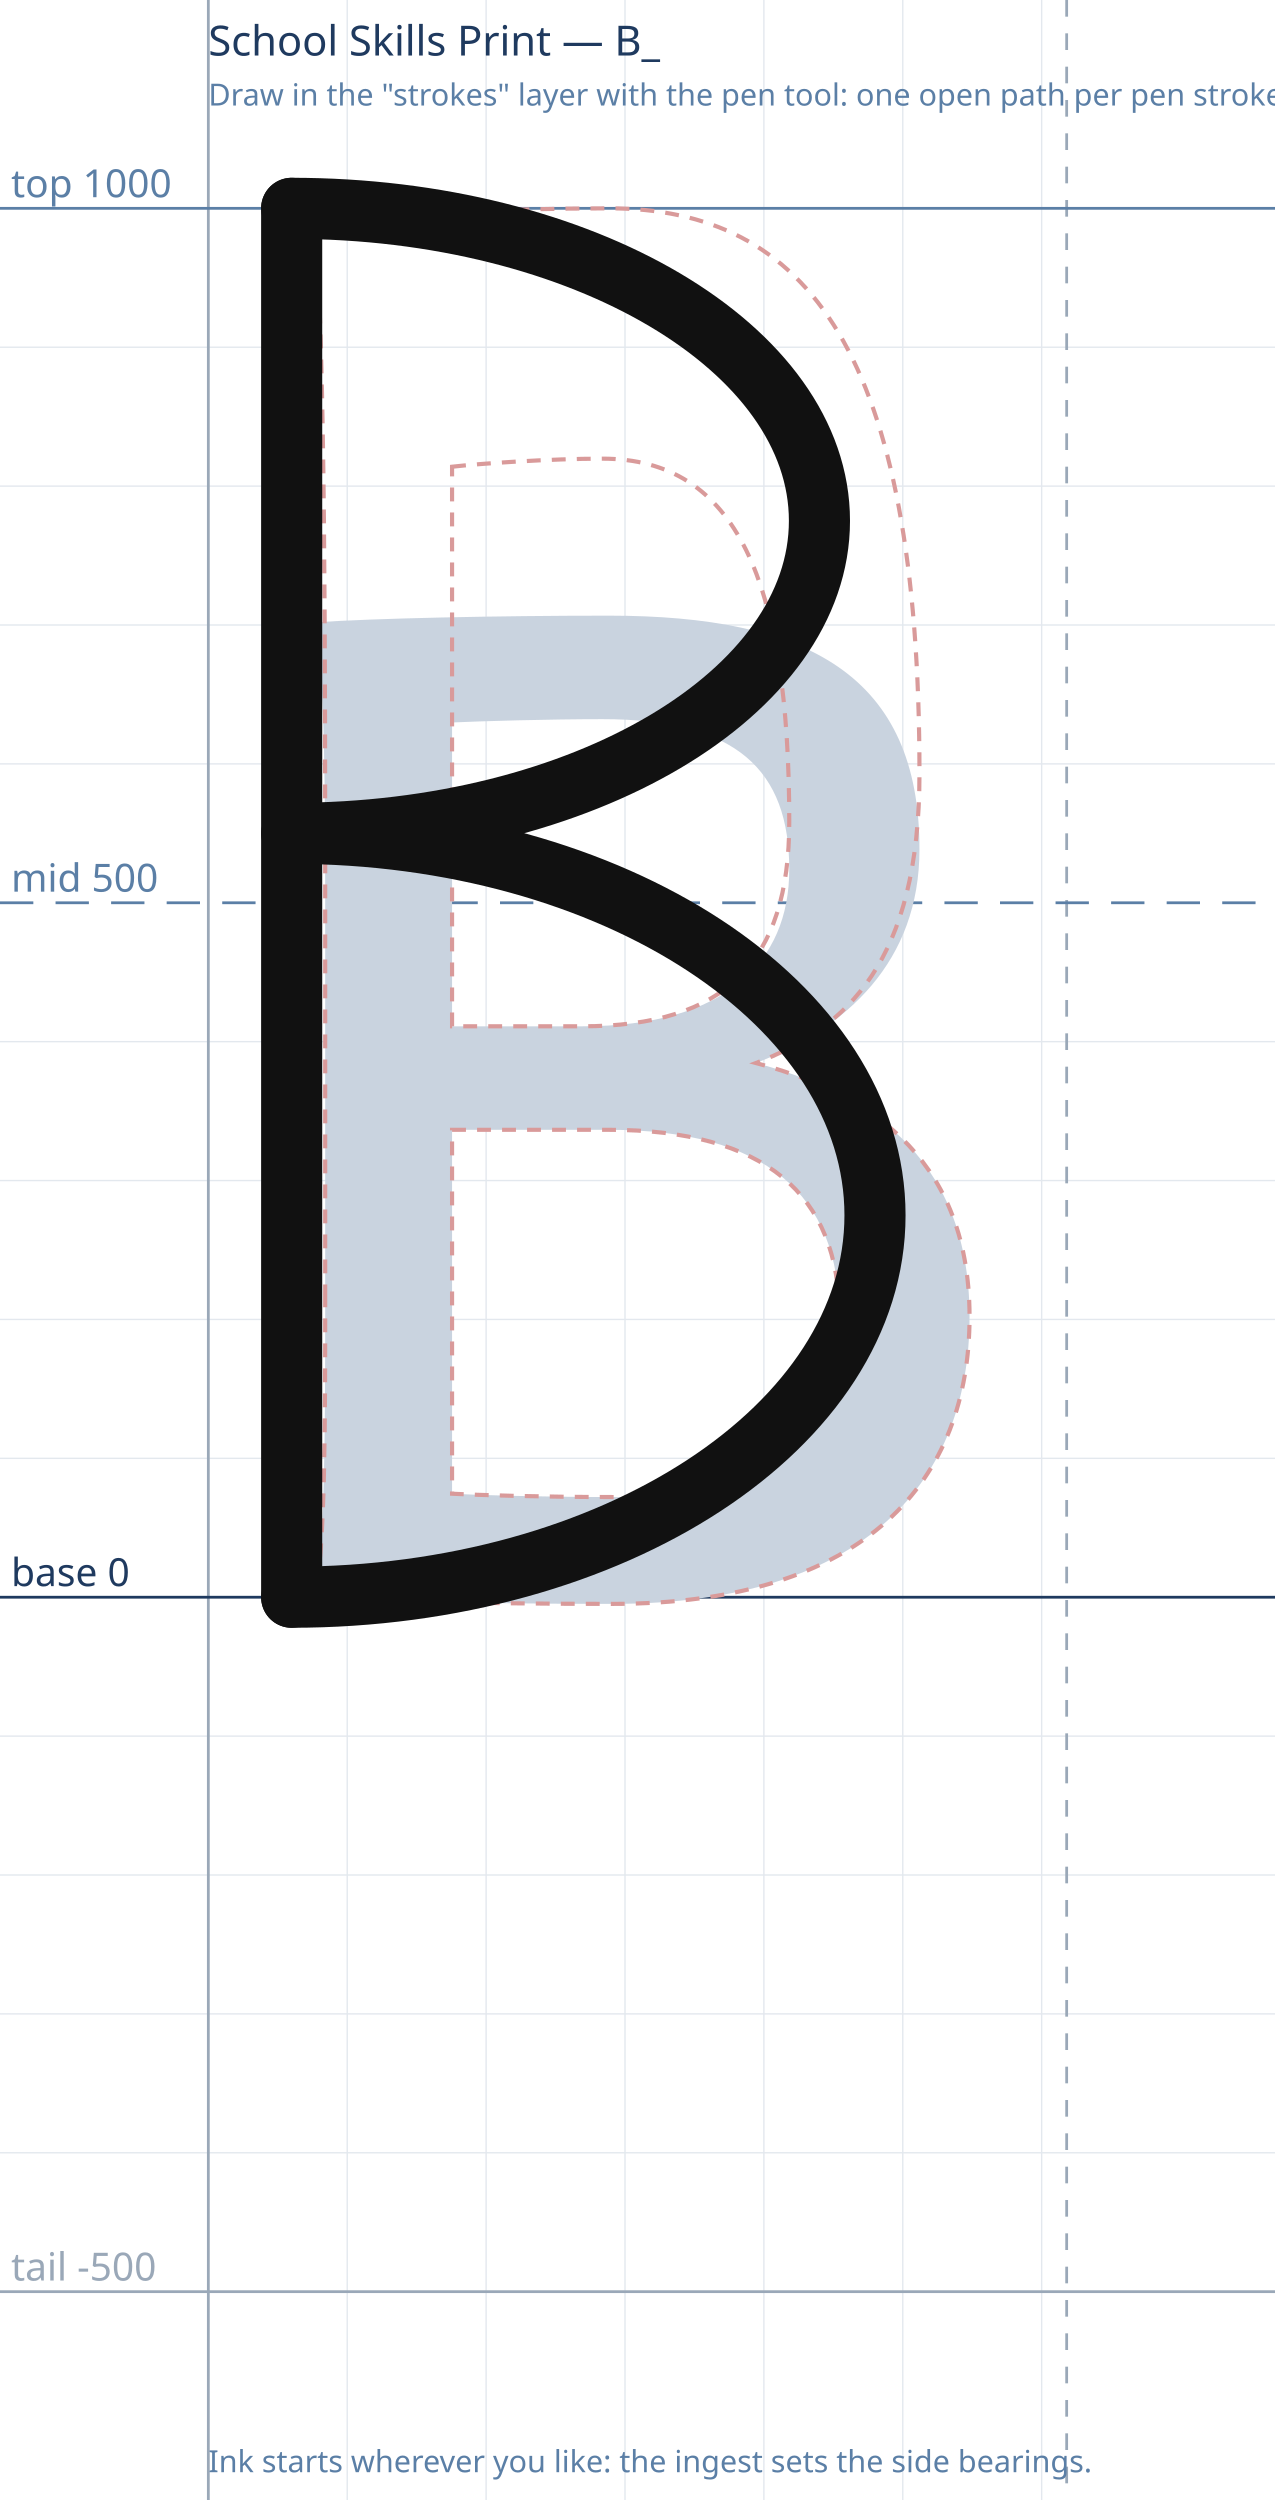
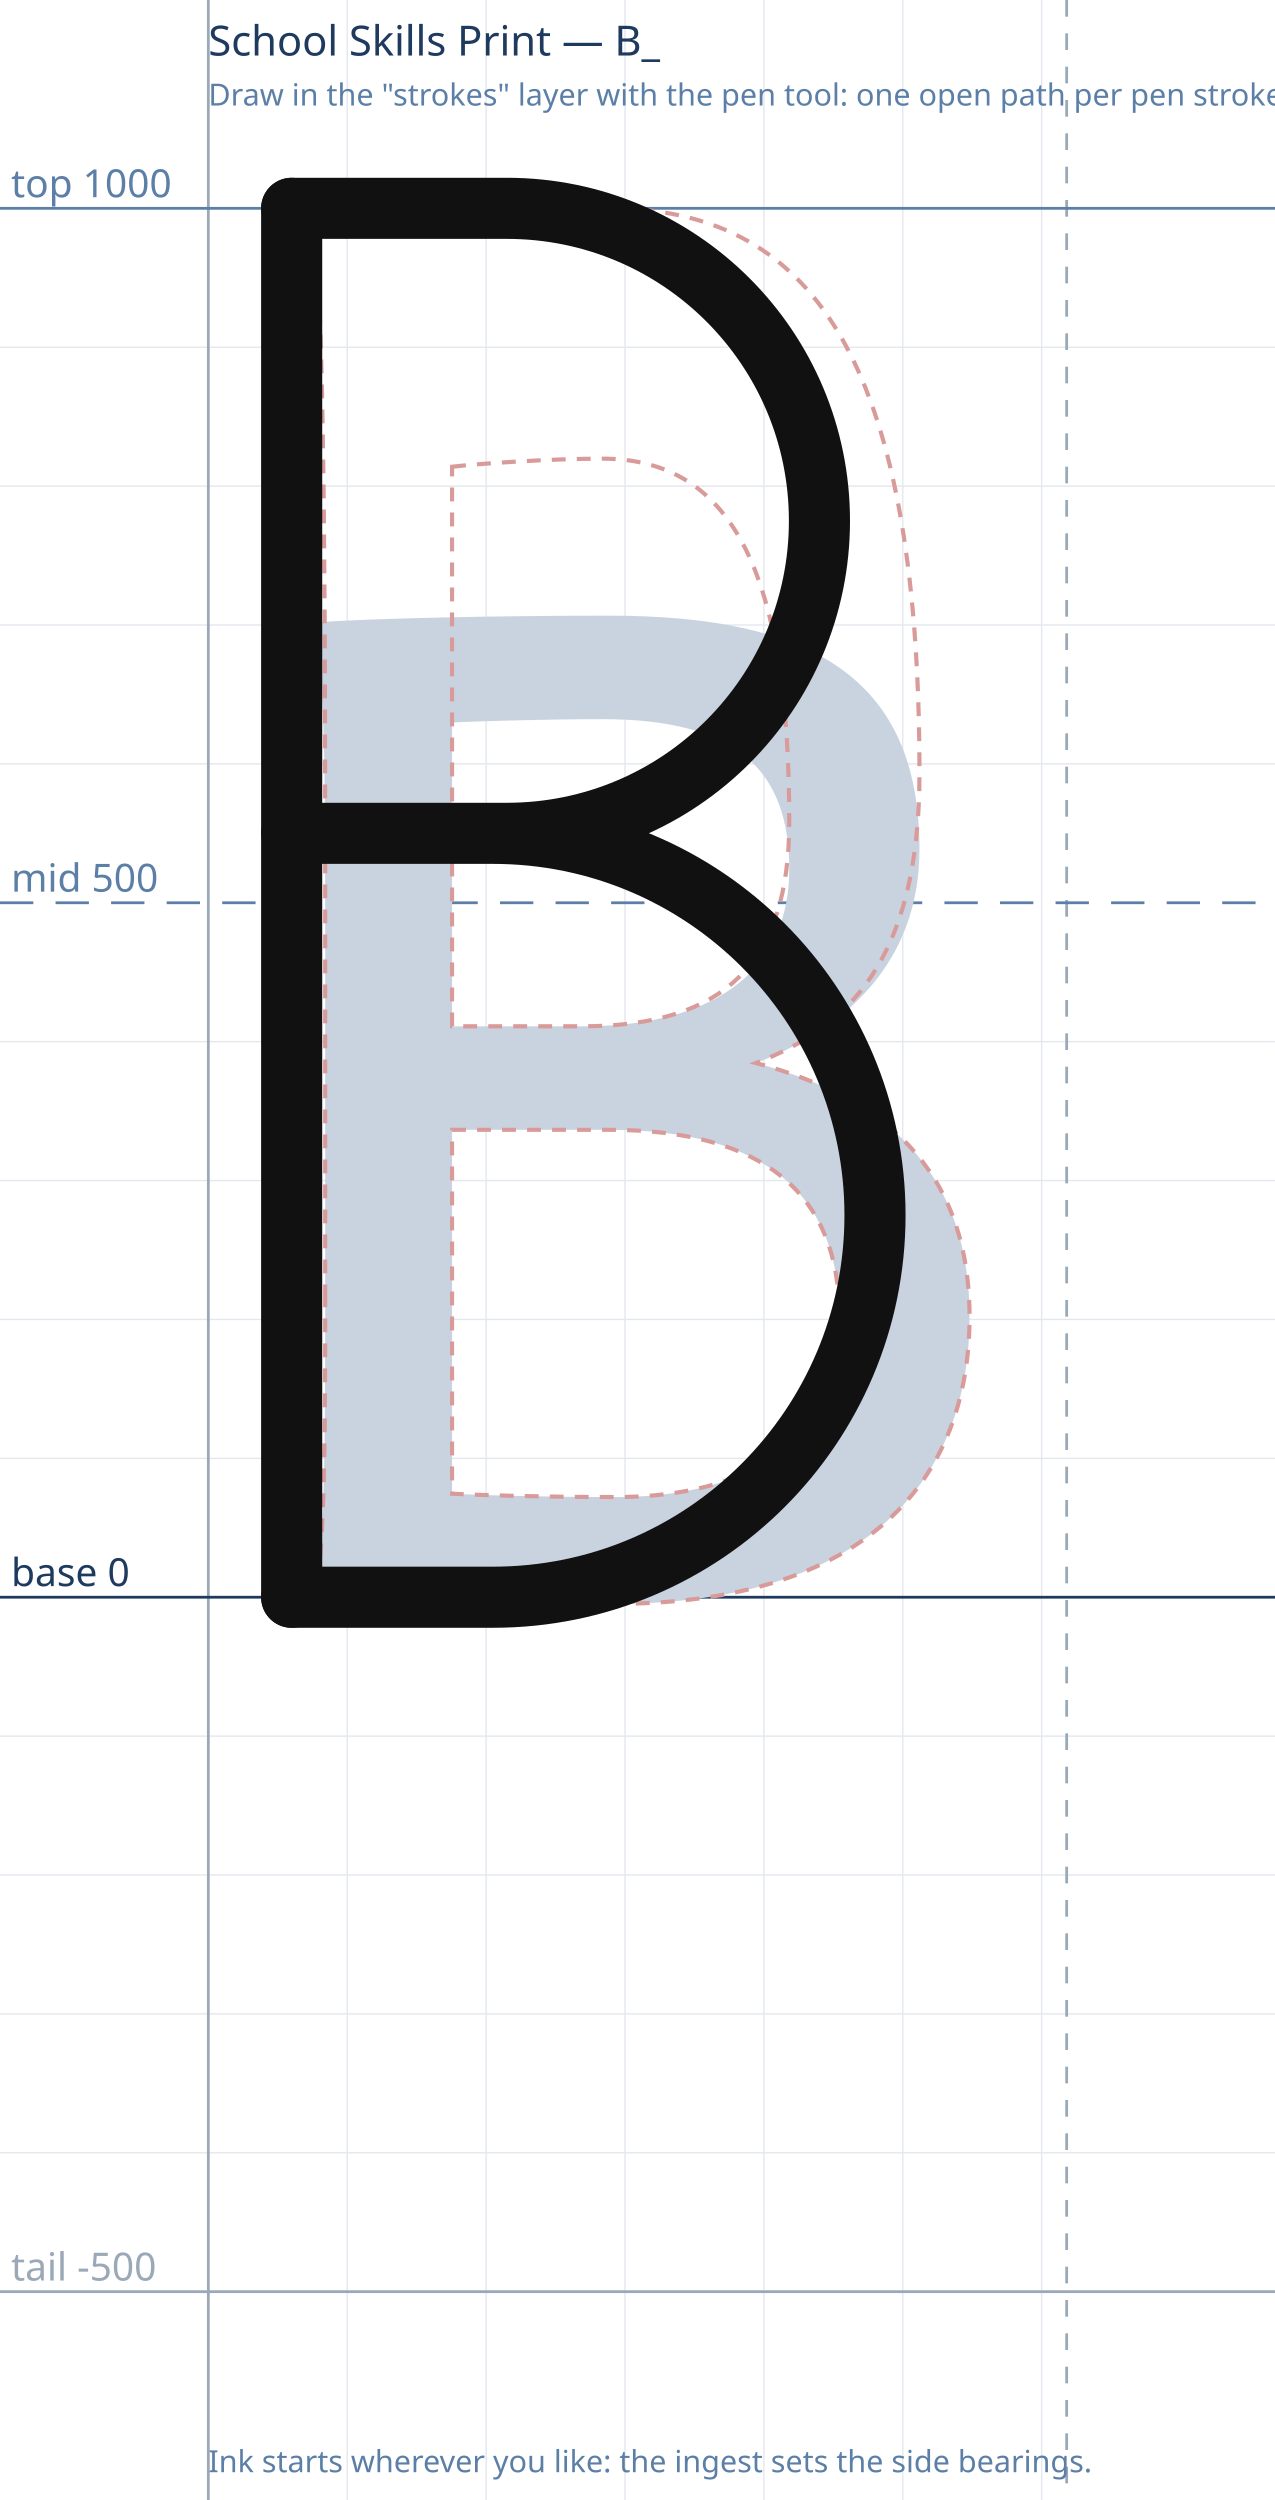
<svg xmlns="http://www.w3.org/2000/svg" width="459" height="900" viewBox="0 0 918 1800" data-hand="print" data-glyph="B_" data-units="1000" data-origin="150" data-baseline="1150">
  <g id="ruling">
    <line x1="0" y1="1550" x2="918" y2="1550" stroke="#e3e8ee" stroke-width="1" />
    <line x1="0" y1="1450" x2="918" y2="1450" stroke="#e3e8ee" stroke-width="1" />
    <line x1="0" y1="1350" x2="918" y2="1350" stroke="#e3e8ee" stroke-width="1" />
    <line x1="0" y1="1250" x2="918" y2="1250" stroke="#e3e8ee" stroke-width="1" />
    <line x1="0" y1="1050" x2="918" y2="1050" stroke="#e3e8ee" stroke-width="1" />
    <line x1="0" y1="950" x2="918" y2="950" stroke="#e3e8ee" stroke-width="1" />
    <line x1="0" y1="850" x2="918" y2="850" stroke="#e3e8ee" stroke-width="1" />
    <line x1="0" y1="750" x2="918" y2="750" stroke="#e3e8ee" stroke-width="1" />
    <line x1="0" y1="550" x2="918" y2="550" stroke="#e3e8ee" stroke-width="1" />
    <line x1="0" y1="450" x2="918" y2="450" stroke="#e3e8ee" stroke-width="1" />
    <line x1="0" y1="350" x2="918" y2="350" stroke="#e3e8ee" stroke-width="1" />
    <line x1="0" y1="250" x2="918" y2="250" stroke="#e3e8ee" stroke-width="1" />
    <line x1="150" y1="0" x2="150" y2="1800" stroke="#e3e8ee" stroke-width="1" />
    <line x1="250" y1="0" x2="250" y2="1800" stroke="#e3e8ee" stroke-width="1" />
    <line x1="350" y1="0" x2="350" y2="1800" stroke="#e3e8ee" stroke-width="1" />
    <line x1="450" y1="0" x2="450" y2="1800" stroke="#e3e8ee" stroke-width="1" />
    <line x1="550" y1="0" x2="550" y2="1800" stroke="#e3e8ee" stroke-width="1" />
    <line x1="650" y1="0" x2="650" y2="1800" stroke="#e3e8ee" stroke-width="1" />
    <line x1="750" y1="0" x2="750" y2="1800" stroke="#e3e8ee" stroke-width="1" />
    <line x1="150" y1="0" x2="150" y2="1800" stroke="#9aa8b8" stroke-width="2" />
    <line x1="768" y1="0" x2="768" y2="1800" stroke="#9aa8b8" stroke-width="2" stroke-dasharray="12 12" />
    <line x1="0" y1="150" x2="918" y2="150" stroke="#5b7fa6" stroke-width="2" />
    <text x="8" y="142" font-family="sans-serif" font-size="28" fill="#5b7fa6">top 1000</text>
    <line x1="0" y1="650" x2="918" y2="650" stroke="#5b7fa6" stroke-width="2" stroke-dasharray="24 16" />
    <text x="8" y="642" font-family="sans-serif" font-size="28" fill="#5b7fa6">mid 500</text>
    <line x1="0" y1="1150" x2="918" y2="1150" stroke="#1f3a5f" stroke-width="2" />
    <text x="8" y="1142" font-family="sans-serif" font-size="28" fill="#1f3a5f">base 0</text>
    <line x1="0" y1="1650" x2="918" y2="1650" stroke="#9aa8b8" stroke-width="2" />
    <text x="8" y="1642" font-family="sans-serif" font-size="28" fill="#9aa8b8">tail -500</text>
  </g>
  <g id="outline-body">
    <path d="M 325.481 520.192 C 345.673 519.231 396.154 517.788 433.654 517.788 C 530.288 517.788 568.269 554.327 568.269 625.962 C 568.269 692.788 522.115 738.942 419.231 738.942 L 325.481 738.942 L 325.481 520.192 Z M 234.135 931.25 C 234.135 1026.442 234.135 1111.538 226.923 1150 C 252.404 1152.404 343.269 1154.808 440.865 1154.808 C 625 1154.808 698.077 1064.904 698.077 948.077 C 698.077 828.365 618.269 785.096 544.231 765.385 C 609.615 740.385 662.019 692.308 662.019 611.538 C 662.019 486.058 581.25 443.269 438.462 443.269 C 357.212 443.269 269.231 445.192 226.923 448.077 C 234.135 486.538 234.135 575 234.135 669.231 L 234.135 931.25 Z M 325.481 813.462 L 438.462 813.462 C 550.481 813.462 604.327 859.615 604.327 948.077 C 604.327 1048.077 525.481 1077.885 443.269 1077.885 C 389.423 1077.885 343.269 1076.442 325.481 1075.481 L 325.481 813.462 Z" fill="#c9d3df" fill-rule="evenodd" />
  </g>
  <g id="outline-reach">
    <path d="M 325.481 336.047 C 345.673 333.721 396.154 330.233 433.654 330.233 C 530.288 330.233 568.269 418.605 568.269 591.86 C 568.269 692.788 522.115 738.942 419.231 738.942 L 325.481 738.942 L 325.481 336.047 Z M 234.135 931.25 C 234.135 1026.442 234.135 1111.538 226.923 1150 C 252.404 1152.404 343.269 1154.808 440.865 1154.808 C 625 1154.808 698.077 1064.904 698.077 948.077 C 698.077 828.365 618.269 785.096 544.231 765.385 C 609.615 740.385 662.019 692.308 662.019 556.977 C 662.019 253.488 581.25 150 438.462 150 C 357.212 150 269.231 154.651 226.923 161.628 C 234.135 254.651 234.135 468.605 234.135 669.231 L 234.135 931.25 Z M 325.481 813.462 L 438.462 813.462 C 550.481 813.462 604.327 859.615 604.327 948.077 C 604.327 1048.077 525.481 1077.885 443.269 1077.885 C 389.423 1077.885 343.269 1076.442 325.481 1075.481 L 325.481 813.462 Z" fill="none" stroke="#d99a9a" stroke-width="3" stroke-dasharray="10 8" fill-rule="evenodd" />
  </g>
  <g id="notes">
    <text x="150" y="40" font-family="sans-serif" font-size="30" fill="#1f3a5f">School Skills Print — B_</text>
    <text x="150" y="76" font-family="sans-serif" font-size="22" fill="#5b7fa6">Draw in the "strokes" layer with the pen tool: one open path per pen stroke, in the order the pen makes them. Grey is the shape; red dashes are how far the tall or hanging part goes.</text>
    <text x="150" y="1780" font-family="sans-serif" font-size="22" fill="#5b7fa6">Ink starts wherever you like: the ingest sets the side bearings.</text>
  </g>
  <g id="strokes">
    <path id="stroke-1" d="M 210 150 L 210 1150" fill="none" stroke="#111" stroke-width="44" stroke-linecap="round" stroke-linejoin="round" />
-     <path id="stroke-2" d="M 210 150 C 419.9 150 590 250.7 590 375 C 590 499.3 419.9 600 210 600 C 442 600 630 723.1 630 875 C 630 1026.9 442 1150 210 1150" fill="none" stroke="#111" stroke-width="44" stroke-linecap="round" stroke-linejoin="round" />
+     <path id="stroke-2" d="M 210 150 L 365 150 C 489.3 150 590 250.7 590 375 C 590 499.3 489.3 600 365 600 L 210 600 L 355 600 C 506.9 600 630 723.1 630 875 C 630 1026.9 506.9 1150 355 1150 L 210 1150" fill="none" stroke="#111" stroke-width="44" stroke-linecap="round" stroke-linejoin="round" />
  </g>
</svg>
